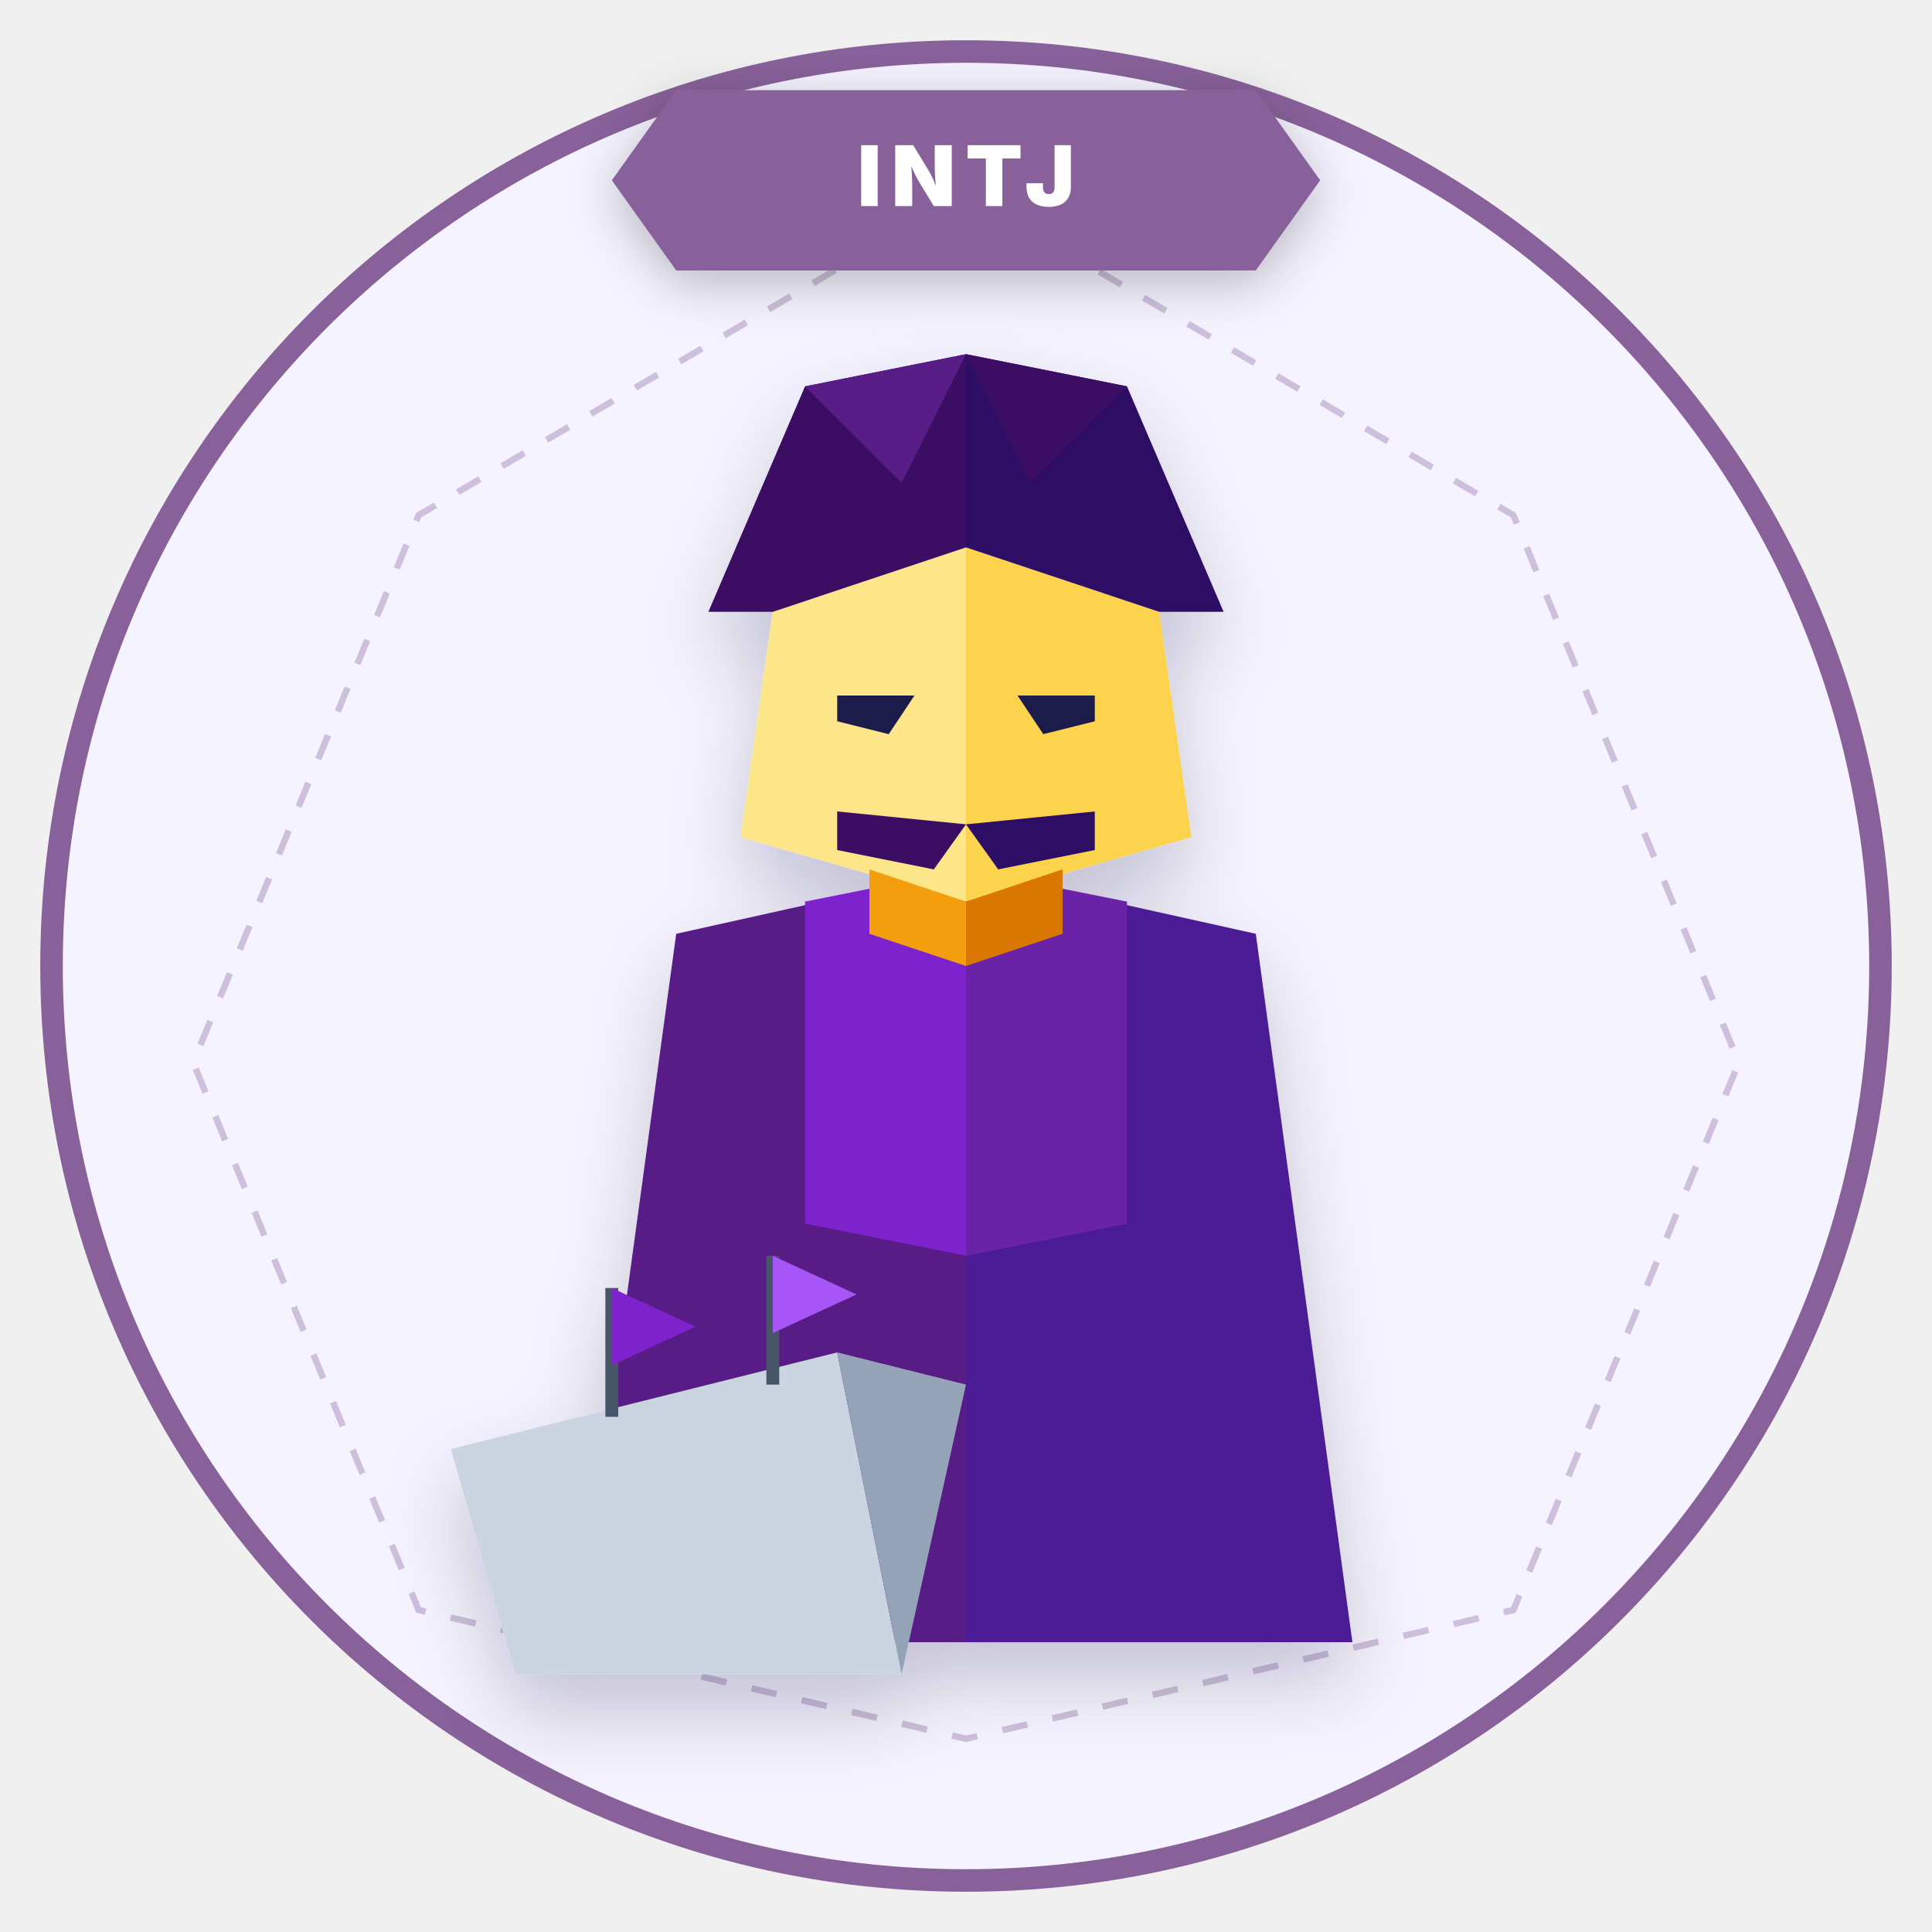
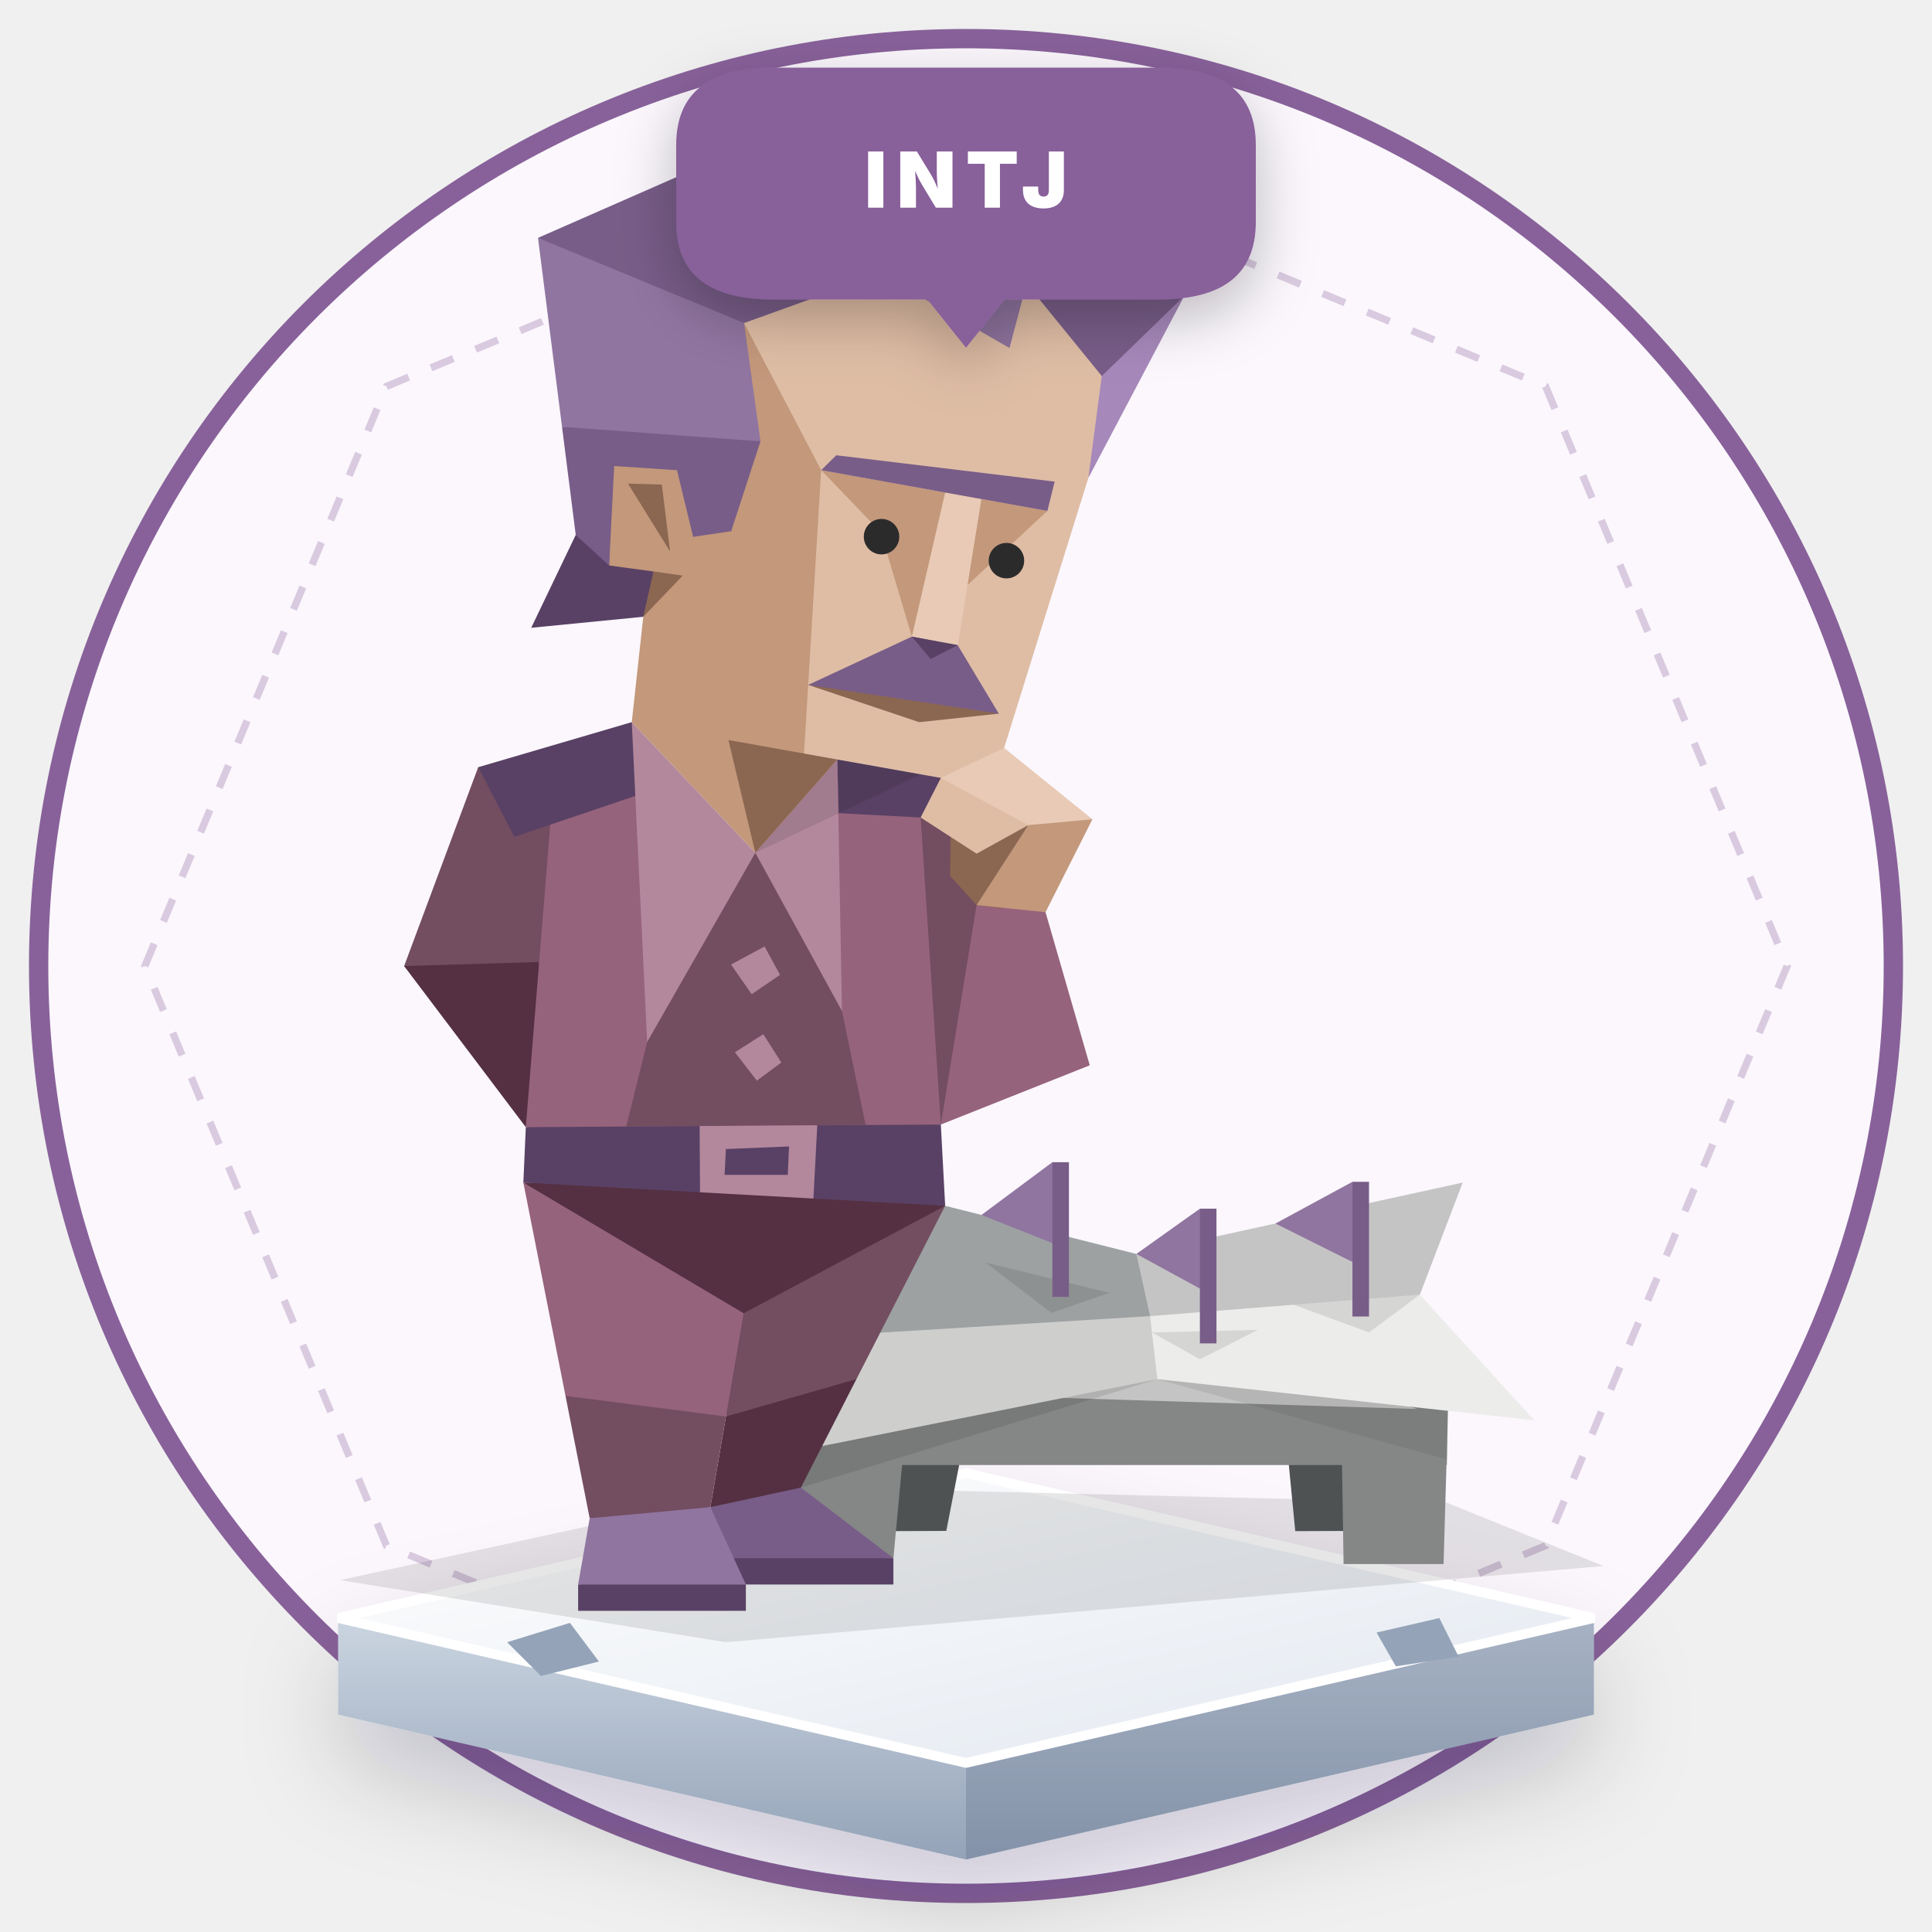
- <svg xmlns="http://www.w3.org/2000/svg" viewBox="0 0 300 300" width="100%" height="100%">
+ <svg xmlns="http://www.w3.org/2000/svg" viewBox="0 0 400 400" width="100%" height="100%">
  <defs>
-     <filter id="facetShadow_intj" x="-20%" y="-20%" width="140%" height="140%">
-       <feDropShadow dx="0" dy="6" stdDeviation="6" flood-color="#0f172a" flood-opacity="0.2" />
+     <style>
+       .cls-1,.cls-10,.cls-11,.cls-12,.cls-13,.cls-15,.cls-17,.cls-18,.cls-19,.cls-2,.cls-20,.cls-21,.cls-22,.cls-3,.cls-4,.cls-5,.cls-6,.cls-7,.cls-8,.cls-9{fill-rule:evenodd;}.cls-1,.cls-9{opacity:0.1;}.cls-2{fill:#4f5253;}.cls-3{fill:#858686;}.cls-4{fill:#734d60;}.cls-5{fill:#543042;}.cls-6{fill:#96637c;}.cls-16,.cls-7{fill:#594165;}.cls-8{fill:#c4c4c4;}.cls-23,.cls-9{fill:#2b2b2b;}.cls-10{fill:#cececd;}.cls-11{fill:#9da1a2;}.cls-12{fill:#ececeb;}.cls-13{fill:#9075a0;}.cls-14,.cls-15{fill:#785d88;}.cls-17{fill:#b3889d;}.cls-18{fill:#dfbda5;}.cls-19{fill:#c3987b;}.cls-20{fill:#8b6651;}.cls-21{fill:#e8cab6;}.cls-22{fill:#a688ba;}
+     </style>
+     <linearGradient id="pedestalTop_intj" x1="0" y1="0" x2="1" y2="1">
+       <stop offset="0%" stop-color="#ffffff" />
+       <stop offset="100%" stop-color="#e2e8f0" />
+     </linearGradient>
+     <linearGradient id="pedestalSide_intj" x1="0" y1="0" x2="0" y2="1">
+       <stop offset="0%" stop-color="#cbd5e1" />
+       <stop offset="100%" stop-color="#94a3b8" />
+     </linearGradient>
+     <filter id="shadow_intj" x="-20%" y="-20%" width="140%" height="140%">
+       <feDropShadow dx="0" dy="10" stdDeviation="10" flood-color="#0f172a" flood-opacity="0.18" />
    </filter>
  </defs>
-   <circle cx="150" cy="150" r="142" fill="#f5f3ff" stroke="#88619a" stroke-width="3.5" />
-   <polygon points="150,30 235,80 270,165 235,250 150,270 65,250 30,165 65,80" fill="none" stroke="#88619a" stroke-width="1" stroke-dasharray="4,4" opacity="0.35" />
-   <g filter="url(#facetShadow_intj)">
-     <polygon points="105,145 150,135 150,255 90,255" fill="#581c87" />
-     <polygon points="150,135 195,145 210,255 150,255" fill="#4c1d95" />
-     <polygon points="125,140 150,135 150,195 125,190" fill="#7e22ce" />
-     <polygon points="150,135 175,140 175,190 150,195" fill="#6b21a8" />
-     <polygon points="120,95 150,85 150,140 115,130" fill="#fde68a" />
-     <polygon points="150,85 180,95 185,130 150,140" fill="#fcd34d" />
-     <polygon points="135,135 150,140 150,150 135,145" fill="#f59e0b" />
-     <polygon points="150,140 165,135 165,145 150,150" fill="#d97706" />
-     <polygon points="110,95 125,60 150,55 150,85 120,95" fill="#3b0764" />
-     <polygon points="150,55 175,60 190,95 180,95 150,85" fill="#2e1065" />
-     <polygon points="125,60 150,55 140,75" fill="#581c87" />
-     <polygon points="150,55 175,60 160,75" fill="#3b0764" />
-     <polygon points="130,126 150,128 145,135 130,132" fill="#3b0764" />
-     <polygon points="150,128 170,126 170,132 155,135" fill="#2e1065" />
-     <polygon points="130,108 142,108 138,114 130,112" fill="#1e1b4b" />
-     <polygon points="158,108 170,108 170,112 162,114" fill="#1e1b4b" />
-     <polygon points="70,225 130,210 140,260 80,260" fill="#cbd5e1" />
-     <polygon points="130,210 150,215 140,260" fill="#94a3b8" />
-     <line x1="95" y1="220" x2="95" y2="200" stroke="#475569" stroke-width="2" />
-     <polygon points="95,200 108,206 95,212" fill="#7e22ce" />
-     <line x1="120" y1="215" x2="120" y2="195" stroke="#475569" stroke-width="2" />
-     <polygon points="120,195 133,201 120,207" fill="#a855f7" />
+   <circle cx="200" cy="200" r="192" fill="#fbf7fd" stroke="#88619a" stroke-width="4" />
+   <polygon points="200,30 320,80 370,200 320,320 200,370 80,320 30,200 80,80" fill="none" stroke="#88619a" stroke-width="1.5" stroke-dasharray="5,5" opacity="0.3" />
+   <g filter="url(#shadow_intj)">
+     <polygon points="70,335 200,365 330,335 330,355 200,385 70,355" fill="url(#pedestalSide_intj)" />
+     <polygon points="200,365 330,335 330,355 200,385" fill="#64748b" opacity="0.35" />
+     <polygon points="200,305 330,335 200,365 70,335" fill="url(#pedestalTop_intj)" stroke="#ffffff" stroke-width="2" />
+     <polygon points="105,340 118,336 124,344 112,347" fill="#94a3b8" />
+     <polygon points="285,338 298,335 302,343 289,345" fill="#94a3b8" />
+   </g>
+   <g transform="translate(40, 20) scale(0.8)">
+     <polygon class="cls-1" points="364.98 380.28 324.44 363.91 149.54 359.68 38 383.94 137.87 400 364.98 380.28" />
+     <polygon class="cls-2" points="283.03 348.79 285.21 371.26 300.64 371.2 301.25 350.55 283.03 348.79" />
+     <polygon class="cls-2" points="177.29 348.79 179.47 371.26 194.9 371.2 198.93 350.55 177.29 348.79" />
+     <polygon class="cls-3" points="181.21 378.27 184.15 346.76 154.73 350.17 156.48 379.78 181.21 378.27" />
+     <polygon class="cls-4" points="86.44 258.35 96.77 186.96 73.76 173.55 54.59 225.02 86.44 258.35" />
+     <polygon class="cls-5" points="54.59 225.02 89.38 223.96 92.83 244.66 86.08 266.71 54.59 225.02" />
+     <polygon class="cls-4" points="202.17 185.5 216.11 230.92 213.27 248.78 193.49 266.03 177.95 215.95 182.68 171.96 202.17 185.5" />
+     <polygon class="cls-6" points="202.74 209.24 193.49 266.03 232.03 250.7 220.58 211.07 213.1 205.83 202.74 209.24" />
+     <polygon class="cls-6" points="145.48 195.7 164.92 167.66 187.49 174.85 193.49 266.03 137.86 272.37 86.08 266.71 92.41 188.43 104.33 178.98 110.09 163.02 145.48 195.7" />
+     <polygon class="cls-7" points="167.07 185.45 202.74 187.34 199.36 175.88 166.7 171.56 167.07 185.45" />
+     <polygon class="cls-3" points="323.59 379.78 324.44 350.74 297.2 346.76 297.72 379.78 323.59 379.78" />
+     <polygon class="cls-3" points="324.44 354.15 324.72 339.65 245.76 307.3 155.68 333.05 156.37 354.15 324.44 354.15" />
+     <polygon class="cls-8" points="316.76 339.65 161.55 334.81 247.64 315.61 316.76 339.65" />
+     <polygon class="cls-1" points="249.52 331.92 157.27 359.99 162.78 349.23 206.58 333.76 249.52 331.92" />
+     <polygon class="cls-9" points="249.52 323.93 249.52 331.92 324.38 352.69 324.72 339.65 249.52 323.93" />
+     <polygon class="cls-10" points="162.78 349.23 249.52 331.92 253.88 321.78 248.13 311.35 165.52 320.65 162.78 349.23" />
+     <polygon class="cls-11" points="247.64 315.61 165.52 320.65 170.63 281.05 194.61 287.06 244.08 299.52 248.13 308.27 247.64 315.61" />
+     <polygon class="cls-8" points="244.08 299.52 247.64 315.61 280.08 319.18 317.46 310.06 328.54 281.05 244.08 299.52" />
+     <polygon class="cls-12" points="247.64 315.61 249.52 331.92 347.06 342.56 317.46 310.06 247.64 315.61" />
+     <polygon class="cls-1" points="317.46 310.06 304.3 319.83 284.75 312.66 317.46 310.06" />
+     <polygon class="cls-13" points="300.01 280.85 280.08 291.65 301.72 302.45 300.01 280.85" />
+     <rect class="cls-14" x="300.01" y="280.85" width="4.29" height="34.86" />
+     <polygon class="cls-1" points="275.49 319.18 260.53 326.79 248.13 319.83 275.49 319.18" />
+     <polygon class="cls-13" points="260.53 287.81 244.08 299.52 262.24 309.41 260.53 287.81" />
+     <rect class="cls-14" x="260.53" y="287.81" width="4.29" height="34.86" />
+     <polygon class="cls-1" points="237.15 309.59 222.09 314.76 205.08 301.74 237.15 309.59" />
+     <polygon class="cls-13" points="222.35 275.78 203.99 289.44 224.06 297.38 222.35 275.78" />
+     <rect class="cls-14" x="222.35" y="275.78" width="4.29" height="34.86" />
+     <polygon class="cls-4" points="194.61 287.06 137.87 309.37 137.87 341.59 151.88 348.48 171.64 331.92 194.61 287.06" />
+     <polygon class="cls-5" points="171.64 331.92 137.87 341.59 133.85 365.05 146.31 365.05 157.27 359.99 171.64 331.92" />
+     <polygon class="cls-6" points="137.87 341.59 142.45 314.87 123.55 297.94 85.44 281.05 96.35 336.25 118.15 350.17 137.87 341.59" />
+     <polygon class="cls-5" points="194.61 287.06 142.45 314.87 85.44 281.05 146.31 281.02 194.61 287.06" />
+     <polygon class="cls-4" points="96.35 336.25 137.87 341.59 133.85 365.05 118.15 369.13 102.61 367.93 96.35 336.25" />
+     <polygon class="cls-15" points="132.93 378.27 152.75 380.06 181.21 378.27 157.27 359.99 133.85 365.05 132.93 378.27" />
+     <rect class="cls-16" x="132.93" y="378.27" width="48.28" height="6.8" />
+     <polygon class="cls-13" points="133.85 365.05 143.04 385.08 121.33 387.16 99.62 385.08 102.61 367.93 133.85 365.05" />
+     <rect class="cls-16" x="99.62" y="385.08" width="43.41" height="6.8" />
+     <polygon class="cls-4" points="167.9 236.65 174.02 266.15 112.06 266.54 117.49 244.66 129.7 210.37 145.48 195.7 159.16 210.37 167.9 236.65" />
+     <polygon class="cls-7" points="125.49 177.24 83.11 191.58 73.76 173.55 113.5 161.89 125.49 177.24" />
+     <polygon class="cls-17" points="113.5 161.89 117.49 244.66 145.48 195.7 113.5 161.89" />
+     <polygon class="cls-17" points="145.48 195.7 167.9 236.65 166.7 171.56 145.48 195.7" />
+     <polygon class="cls-17" points="147.87 219.95 151.88 227.29 144.53 232.3 139.19 224.62 147.87 219.95" />
+     <polygon class="cls-17" points="147.54 242.65 140.19 247.32 145.87 254.67 152.21 249.99 147.54 242.65" />
+     <polygon class="cls-7" points="86.08 266.71 131.06 266.42 146.2 270.22 161.55 266.23 193.49 266.03 194.61 287.06 160.51 285.18 149.11 282.93 131.17 283.57 85.44 281.05 86.08 266.71" />
+     <path class="cls-17" d="M161.55,266.23l-30.49.19.11,17.15,29.34,1.61,1-18.95Zm-7.67,12.82H137.52l.34-6.68,16.35-.67Z" />
+     <polygon class="cls-1" points="145.48 195.7 188.66 175.21 166.7 171.56 145.48 195.7" />
+     <polygon class="cls-7" points="99 113.43 109.99 110.48 127.79 123.97 116.48 134.62 87.48 137.47 99 113.43" />
+     <polygon class="cls-18" points="237.15 72.57 231.66 98.7 206.71 178.68 166.7 171.56 145.48 195.7 121.13 155.75 131.66 112.43 138.73 109.46 142.79 88.97 141.3 58.1 175.95 40.59 208.74 59.55 215.57 41.87 237.15 72.57" />
+     <polygon class="cls-19" points="142.56 58.6 162.52 96.68 157.89 173.23 145.48 195.7 113.5 161.89 116.48 134.62 119.15 128.75 119.12 122.89 107.64 121.35 107.82 94.48 125.2 94.41 131.66 109.92 137.22 110.46 141.79 89.22 142.56 58.6" />
+     <polygon class="cls-19" points="221.07 107.22 162.52 96.68 177.95 112.75 185.99 139.76 221.07 107.22" />
+     <polygon class="cls-20" points="159.16 152.25 187.89 161.9 208.49 159.69 189.15 149.6 159.16 152.25" />
+     <polygon class="cls-15" points="159.16 152.25 185.99 139.76 197.88 142.01 208.49 159.69 159.16 152.25" />
+     <polygon class="cls-21" points="194.61 102.46 185.99 139.76 197.88 142.01 203.99 104.15 194.61 102.46" />
+     <polygon class="cls-15" points="162.52 96.68 221.07 107.22 222.94 99.64 166.43 92.82 162.52 96.68" />
+     <polygon class="cls-7" points="197.89 141.95 190.84 145.55 185.99 139.76 197.89 141.95" />
+     <polygon class="cls-20" points="112.52 100.16 121.28 100.41 123.42 117.73 112.52 100.16" />
+     <polygon class="cls-20" points="166.7 171.56 138.52 166.52 145.48 195.7 166.7 171.56" />
+     <polygon class="cls-20" points="119.12 122.89 126.68 123.97 116.48 134.62 119.12 122.89" />
+     <polygon class="cls-22" points="235.14 72.32 242 61.17 256.5 51.58 231.66 98.7 235.14 72.32" />
+     <polygon class="cls-13" points="142.56 58.6 122.28 46.71 89.23 36.56 95.45 85.46 123.61 89.55 146.81 89.22 142.56 58.6" />
+     <polygon class="cls-15" points="235.14 72.32 215.68 48.39 204.02 37.42 192.08 19.37 256.5 51.58 235.14 72.32" />
+     <polygon class="cls-15" points="142.56 58.6 177.95 45.85 157.57 28.57 131.02 18.22 89.23 36.56 142.56 58.6" />
+     <polygon class="cls-13" points="192.08 19.37 153.34 0 131.02 18.22 177.95 45.85 211.25 65.07 215.68 48.39 192.08 19.37" />
+     <polygon class="cls-15" points="146.81 89.22 95.45 85.46 99 113.43 107.64 121.35 108.95 95.61 125.2 96.68 129.38 113.94 139.23 112.47 146.81 89.22" />
+     <circle class="cls-23" cx="210.47" cy="120.1" r="4.59" />
+     <circle class="cls-23" cx="178.14" cy="113.89" r="4.59" />
+     <polygon class="cls-20" points="195.89 201.7 202.74 209.24 209.29 210.12 216.11 188.54 196 191.58 195.89 201.7" />
+     <polygon class="cls-19" points="232.71 187.03 220.58 211.07 202.74 209.24 216.11 188.54 220.58 183.63 232.71 187.03" />
+     <polygon class="cls-21" points="193.49 176.33 209.87 168.55 232.71 187.03 216.11 188.54 202.17 185.5 193.49 176.33" />
+     <polygon class="cls-18" points="216.11 188.54 202.74 195.93 188.26 186.57 193.49 176.33 216.11 188.54" />
  </g>
  <g transform="translate(0, -2)">
-     <polygon points="105,16 195,16 205,30 195,44 105,44 95,30" fill="#88619a" filter="drop-shadow(0 2px 4px rgba(0,0,0,0.25))" />
-     <text x="150" y="34" font-family="'Plus Jakarta Sans', -apple-system, sans-serif" font-weight="900" font-size="13" fill="#ffffff" text-anchor="middle" letter-spacing="1.5">INTJ</text>
+     <path d="M140 32 Q140 16 160 16 L240 16 Q260 16 260 32 L260 48 Q260 64 240 64 L208 64 L200 74 L192 64 L160 64 Q140 64 140 48 Z" fill="#88619a" filter="drop-shadow(0 4px 6px rgba(0,0,0,0.25))" />
+     <text x="200" y="45" font-family="'Plus Jakarta Sans', -apple-system, sans-serif" font-weight="900" font-size="16" fill="#ffffff" text-anchor="middle" letter-spacing="2">INTJ</text>
  </g>
</svg>
